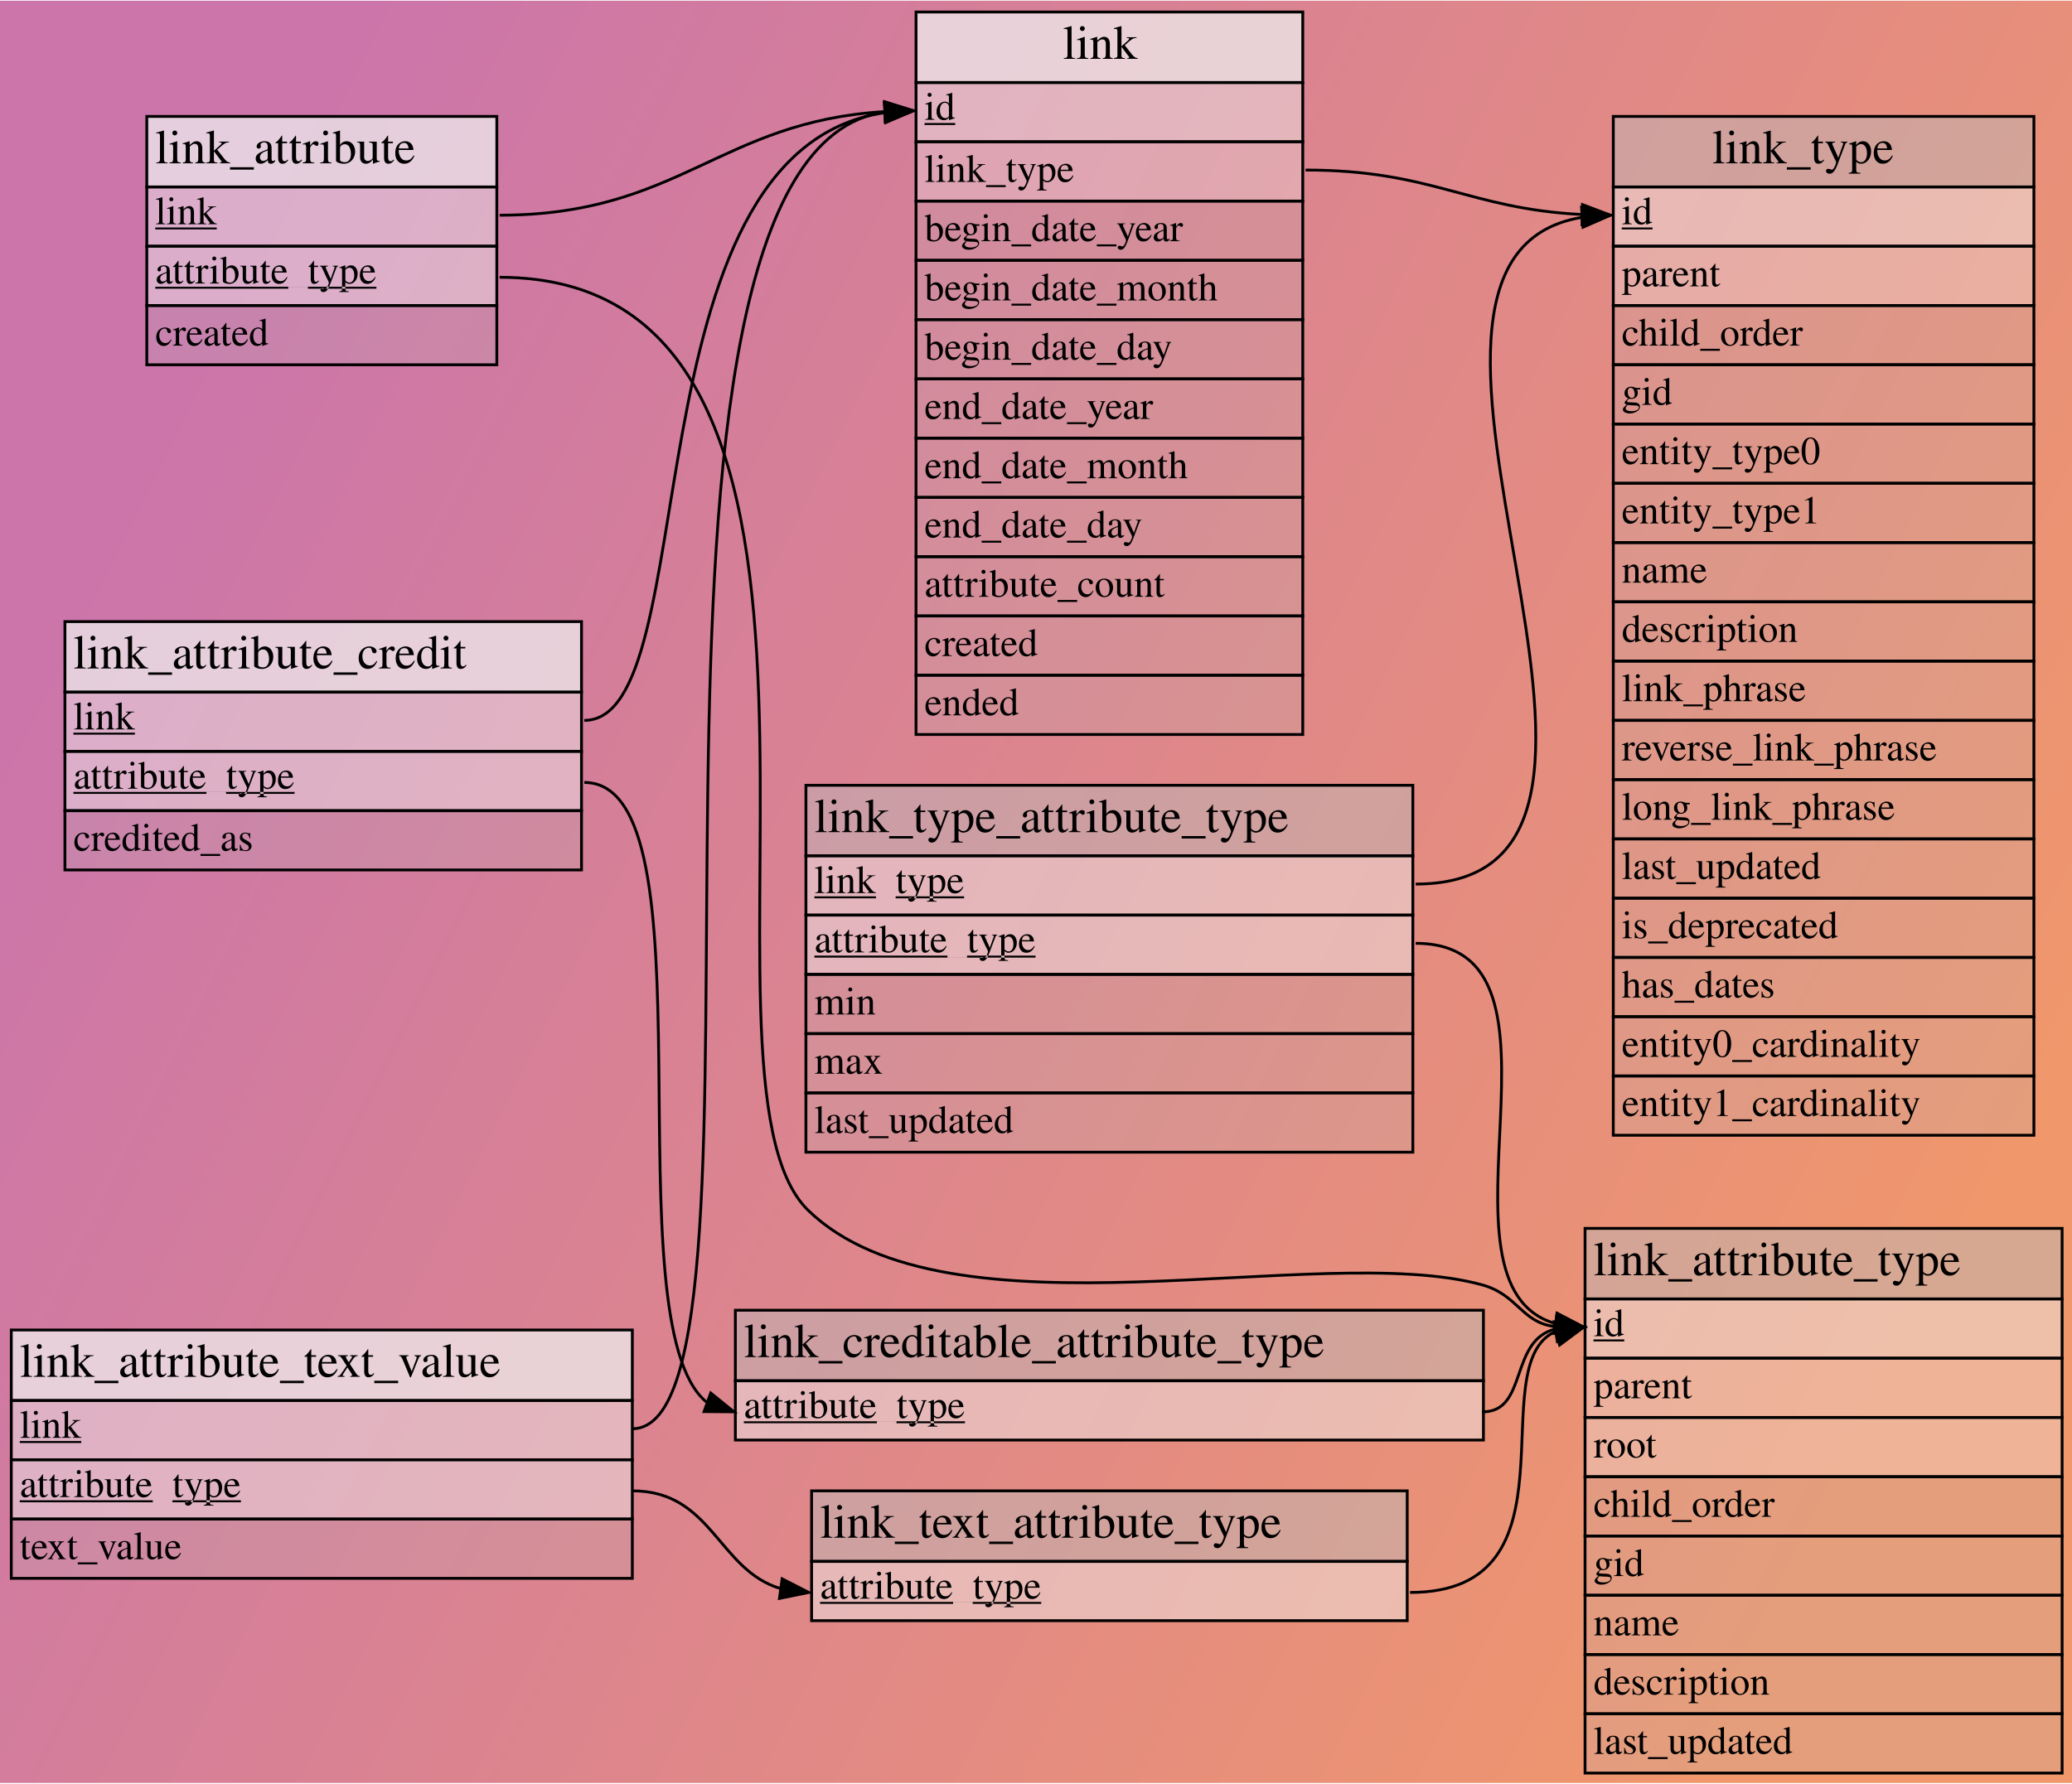
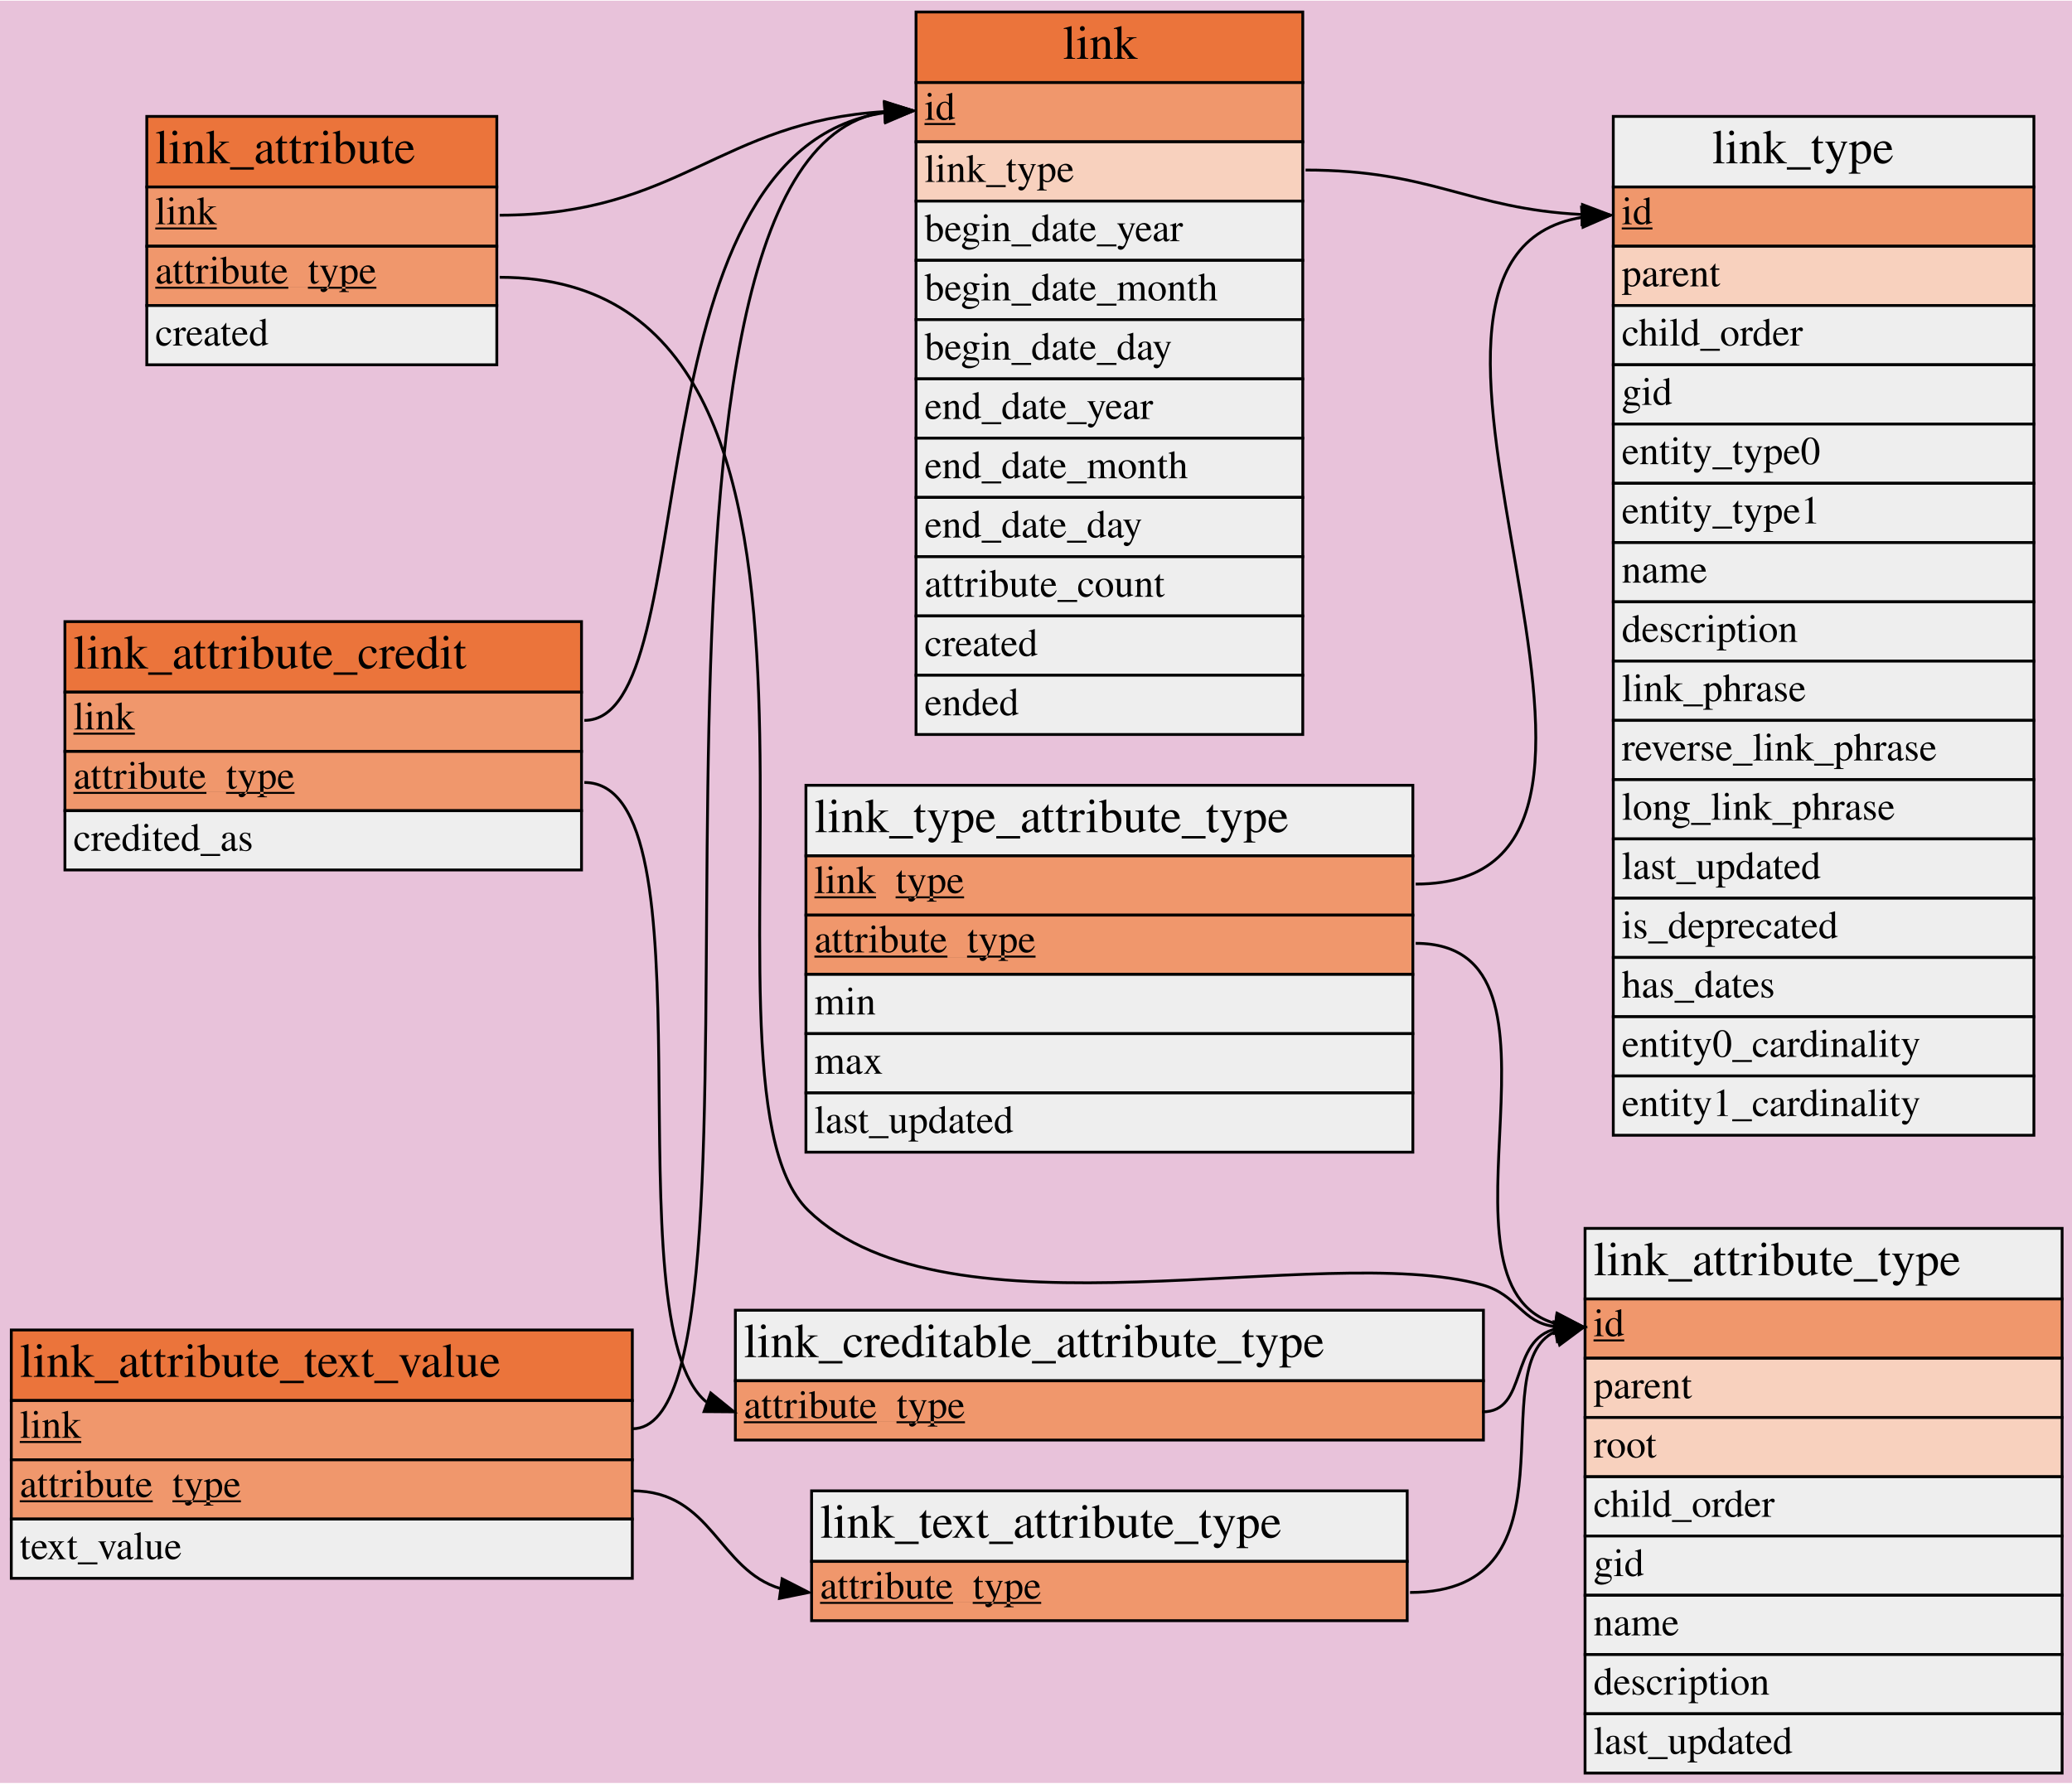
<svg xmlns="http://www.w3.org/2000/svg" xmlns:xlink="http://www.w3.org/1999/xlink" width="734pt" height="632pt" version="1.1" viewBox="0 0 734 631.5">
  <g class="graph" transform="scale(1) translate(4 627.5)">
    <a xlink:title="Tables for relationship properties">
-       <defs>
-         <linearGradient id="l_0" x1="45.17" x2="680.83" y1="-469.63" y2="-153.87" gradientUnits="userSpaceOnUse">
-           <stop stop-color="#cb75ab" offset="0" />
-           <stop stop-color="#f0976c" offset="1" />
-         </linearGradient>
-       </defs>
-       <polygon points="-4 4 -4 -627.5 730 -627.5 730 4" fill="url(#l_0)" stroke="transparent" />
+       <polygon points="-4 4 -4 -627.5 730 -627.5 730 4" fill="#e8c2da" stroke="transparent" />
    </a>
    <g class="node">
-       <polygon points="320.5 -598.5 320.5 -623.5 457.5 -623.5 457.5 -598.5" fill="#eee" fill-opacity=".733" stroke="transparent" />
+       <polygon points="320.5 -598.5 320.5 -623.5 457.5 -623.5 457.5 -598.5" fill="#eb743b" stroke="transparent" />
      <polygon points="320.5 -598.5 320.5 -623.5 457.5 -623.5 457.5 -598.5" fill="none" stroke="#000" />
      <text x="372.5" y="-606.9" font-family="Times,serif" font-size="17">link</text>
-       <polygon points="320.5 -577.5 320.5 -598.5 457.5 -598.5 457.5 -577.5" fill="#eee" fill-opacity=".467" stroke="transparent" />
+       <polygon points="320.5 -577.5 320.5 -598.5 457.5 -598.5 457.5 -577.5" fill="#f0976c" stroke="transparent" />
      <polygon points="320.5 -577.5 320.5 -598.5 457.5 -598.5 457.5 -577.5" fill="none" stroke="#000" />
      <text x="323.5" y="-585.3" font-family="Times,serif" font-size="14" text-decoration="underline">id</text>
-       <polygon points="320.5 -556.5 320.5 -577.5 457.5 -577.5 457.5 -556.5" fill="#eee" fill-opacity=".333" stroke="transparent" />
+       <polygon points="320.5 -556.5 320.5 -577.5 457.5 -577.5 457.5 -556.5" fill="#f8d1be" stroke="transparent" />
      <polygon points="320.5 -556.5 320.5 -577.5 457.5 -577.5 457.5 -556.5" fill="none" stroke="#000" />
      <text x="323.5" y="-563.3" font-family="Times,serif" font-size="14">link_type</text>
-       <polygon points="320.5 -535.5 320.5 -556.5 457.5 -556.5 457.5 -535.5" fill="#bbb" fill-opacity=".2" stroke="transparent" />
+       <polygon points="320.5 -535.5 320.5 -556.5 457.5 -556.5 457.5 -535.5" fill="#eee" stroke="transparent" />
      <polygon points="320.5 -535.5 320.5 -556.5 457.5 -556.5 457.5 -535.5" fill="none" stroke="#000" />
      <text x="323.5" y="-542.3" font-family="Times,serif" font-size="14">begin_date_year</text>
-       <polygon points="320.5 -514.5 320.5 -535.5 457.5 -535.5 457.5 -514.5" fill="#bbb" fill-opacity=".2" stroke="transparent" />
+       <polygon points="320.5 -514.5 320.5 -535.5 457.5 -535.5 457.5 -514.5" fill="#eee" stroke="transparent" />
      <polygon points="320.5 -514.5 320.5 -535.5 457.5 -535.5 457.5 -514.5" fill="none" stroke="#000" />
      <text x="323.5" y="-521.3" font-family="Times,serif" font-size="14">begin_date_month</text>
-       <polygon points="320.5 -493.5 320.5 -514.5 457.5 -514.5 457.5 -493.5" fill="#bbb" fill-opacity=".2" stroke="transparent" />
+       <polygon points="320.5 -493.5 320.5 -514.5 457.5 -514.5 457.5 -493.5" fill="#eee" stroke="transparent" />
      <polygon points="320.5 -493.5 320.5 -514.5 457.5 -514.5 457.5 -493.5" fill="none" stroke="#000" />
      <text x="323.5" y="-500.3" font-family="Times,serif" font-size="14">begin_date_day</text>
-       <polygon points="320.5 -472.5 320.5 -493.5 457.5 -493.5 457.5 -472.5" fill="#bbb" fill-opacity=".2" stroke="transparent" />
+       <polygon points="320.5 -472.5 320.5 -493.5 457.5 -493.5 457.5 -472.5" fill="#eee" stroke="transparent" />
      <polygon points="320.5 -472.5 320.5 -493.5 457.5 -493.5 457.5 -472.5" fill="none" stroke="#000" />
      <text x="323.5" y="-479.3" font-family="Times,serif" font-size="14">end_date_year</text>
-       <polygon points="320.5 -451.5 320.5 -472.5 457.5 -472.5 457.5 -451.5" fill="#bbb" fill-opacity=".2" stroke="transparent" />
+       <polygon points="320.5 -451.5 320.5 -472.5 457.5 -472.5 457.5 -451.5" fill="#eee" stroke="transparent" />
      <polygon points="320.5 -451.5 320.5 -472.5 457.5 -472.5 457.5 -451.5" fill="none" stroke="#000" />
      <text x="323.5" y="-458.3" font-family="Times,serif" font-size="14">end_date_month</text>
-       <polygon points="320.5 -430.5 320.5 -451.5 457.5 -451.5 457.5 -430.5" fill="#bbb" fill-opacity=".2" stroke="transparent" />
+       <polygon points="320.5 -430.5 320.5 -451.5 457.5 -451.5 457.5 -430.5" fill="#eee" stroke="transparent" />
      <polygon points="320.5 -430.5 320.5 -451.5 457.5 -451.5 457.5 -430.5" fill="none" stroke="#000" />
      <text x="323.5" y="-437.3" font-family="Times,serif" font-size="14">end_date_day</text>
-       <polygon points="320.5 -409.5 320.5 -430.5 457.5 -430.5 457.5 -409.5" fill="#bbb" fill-opacity=".2" stroke="transparent" />
+       <polygon points="320.5 -409.5 320.5 -430.5 457.5 -430.5 457.5 -409.5" fill="#eee" stroke="transparent" />
      <polygon points="320.5 -409.5 320.5 -430.5 457.5 -430.5 457.5 -409.5" fill="none" stroke="#000" />
      <text x="323.5" y="-416.3" font-family="Times,serif" font-size="14">attribute_count</text>
-       <polygon points="320.5 -388.5 320.5 -409.5 457.5 -409.5 457.5 -388.5" fill="#bbb" fill-opacity=".2" stroke="transparent" />
+       <polygon points="320.5 -388.5 320.5 -409.5 457.5 -409.5 457.5 -388.5" fill="#eee" stroke="transparent" />
      <polygon points="320.5 -388.5 320.5 -409.5 457.5 -409.5 457.5 -388.5" fill="none" stroke="#000" />
      <text x="323.5" y="-395.3" font-family="Times,serif" font-size="14">created</text>
-       <polygon points="320.5 -367.5 320.5 -388.5 457.5 -388.5 457.5 -367.5" fill="#bbb" fill-opacity=".2" stroke="transparent" />
+       <polygon points="320.5 -367.5 320.5 -388.5 457.5 -388.5 457.5 -367.5" fill="#eee" stroke="transparent" />
      <polygon points="320.5 -367.5 320.5 -388.5 457.5 -388.5 457.5 -367.5" fill="none" stroke="#000" />
      <text x="323.5" y="-374.3" font-family="Times,serif" font-size="14">ended</text>
    </g>
    <g class="node">
-       <polygon points="567.5 -561.5 567.5 -586.5 716.5 -586.5 716.5 -561.5" fill="#bbb" fill-opacity=".467" stroke="transparent" />
+       <polygon points="567.5 -561.5 567.5 -586.5 716.5 -586.5 716.5 -561.5" fill="#eee" stroke="transparent" />
      <polygon points="567.5 -561.5 567.5 -586.5 716.5 -586.5 716.5 -561.5" fill="none" stroke="#000" />
      <text x="602.5" y="-569.9" font-family="Times,serif" font-size="17">link_type</text>
-       <polygon points="567.5 -540.5 567.5 -561.5 716.5 -561.5 716.5 -540.5" fill="#eee" fill-opacity=".467" stroke="transparent" />
+       <polygon points="567.5 -540.5 567.5 -561.5 716.5 -561.5 716.5 -540.5" fill="#f0976c" stroke="transparent" />
      <polygon points="567.5 -540.5 567.5 -561.5 716.5 -561.5 716.5 -540.5" fill="none" stroke="#000" />
      <text x="570.5" y="-548.3" font-family="Times,serif" font-size="14" text-decoration="underline">id</text>
-       <polygon points="567.5 -519.5 567.5 -540.5 716.5 -540.5 716.5 -519.5" fill="#eee" fill-opacity=".333" stroke="transparent" />
+       <polygon points="567.5 -519.5 567.5 -540.5 716.5 -540.5 716.5 -519.5" fill="#f8d1be" stroke="transparent" />
      <polygon points="567.5 -519.5 567.5 -540.5 716.5 -540.5 716.5 -519.5" fill="none" stroke="#000" />
      <text x="570.5" y="-526.3" font-family="Times,serif" font-size="14">parent</text>
-       <polygon points="567.5 -498.5 567.5 -519.5 716.5 -519.5 716.5 -498.5" fill="#bbb" fill-opacity=".2" stroke="transparent" />
+       <polygon points="567.5 -498.5 567.5 -519.5 716.5 -519.5 716.5 -498.5" fill="#eee" stroke="transparent" />
      <polygon points="567.5 -498.5 567.5 -519.5 716.5 -519.5 716.5 -498.5" fill="none" stroke="#000" />
      <text x="570.5" y="-505.3" font-family="Times,serif" font-size="14">child_order</text>
-       <polygon points="567.5 -477.5 567.5 -498.5 716.5 -498.5 716.5 -477.5" fill="#bbb" fill-opacity=".2" stroke="transparent" />
+       <polygon points="567.5 -477.5 567.5 -498.5 716.5 -498.5 716.5 -477.5" fill="#eee" stroke="transparent" />
      <polygon points="567.5 -477.5 567.5 -498.5 716.5 -498.5 716.5 -477.5" fill="none" stroke="#000" />
      <text x="570.5" y="-484.3" font-family="Times,serif" font-size="14">gid</text>
-       <polygon points="567.5 -456.5 567.5 -477.5 716.5 -477.5 716.5 -456.5" fill="#bbb" fill-opacity=".2" stroke="transparent" />
+       <polygon points="567.5 -456.5 567.5 -477.5 716.5 -477.5 716.5 -456.5" fill="#eee" stroke="transparent" />
      <polygon points="567.5 -456.5 567.5 -477.5 716.5 -477.5 716.5 -456.5" fill="none" stroke="#000" />
      <text x="570.5" y="-463.3" font-family="Times,serif" font-size="14">entity_type0</text>
-       <polygon points="567.5 -435.5 567.5 -456.5 716.5 -456.5 716.5 -435.5" fill="#bbb" fill-opacity=".2" stroke="transparent" />
+       <polygon points="567.5 -435.5 567.5 -456.5 716.5 -456.5 716.5 -435.5" fill="#eee" stroke="transparent" />
      <polygon points="567.5 -435.5 567.5 -456.5 716.5 -456.5 716.5 -435.5" fill="none" stroke="#000" />
      <text x="570.5" y="-442.3" font-family="Times,serif" font-size="14">entity_type1</text>
-       <polygon points="567.5 -414.5 567.5 -435.5 716.5 -435.5 716.5 -414.5" fill="#bbb" fill-opacity=".2" stroke="transparent" />
+       <polygon points="567.5 -414.5 567.5 -435.5 716.5 -435.5 716.5 -414.5" fill="#eee" stroke="transparent" />
      <polygon points="567.5 -414.5 567.5 -435.5 716.5 -435.5 716.5 -414.5" fill="none" stroke="#000" />
      <text x="570.5" y="-421.3" font-family="Times,serif" font-size="14">name</text>
-       <polygon points="567.5 -393.5 567.5 -414.5 716.5 -414.5 716.5 -393.5" fill="#bbb" fill-opacity=".2" stroke="transparent" />
+       <polygon points="567.5 -393.5 567.5 -414.5 716.5 -414.5 716.5 -393.5" fill="#eee" stroke="transparent" />
      <polygon points="567.5 -393.5 567.5 -414.5 716.5 -414.5 716.5 -393.5" fill="none" stroke="#000" />
      <text x="570.5" y="-400.3" font-family="Times,serif" font-size="14">description</text>
-       <polygon points="567.5 -372.5 567.5 -393.5 716.5 -393.5 716.5 -372.5" fill="#bbb" fill-opacity=".2" stroke="transparent" />
+       <polygon points="567.5 -372.5 567.5 -393.5 716.5 -393.5 716.5 -372.5" fill="#eee" stroke="transparent" />
      <polygon points="567.5 -372.5 567.5 -393.5 716.5 -393.5 716.5 -372.5" fill="none" stroke="#000" />
      <text x="570.5" y="-379.3" font-family="Times,serif" font-size="14">link_phrase</text>
-       <polygon points="567.5 -351.5 567.5 -372.5 716.5 -372.5 716.5 -351.5" fill="#bbb" fill-opacity=".2" stroke="transparent" />
+       <polygon points="567.5 -351.5 567.5 -372.5 716.5 -372.5 716.5 -351.5" fill="#eee" stroke="transparent" />
      <polygon points="567.5 -351.5 567.5 -372.5 716.5 -372.5 716.5 -351.5" fill="none" stroke="#000" />
      <text x="570.5" y="-358.3" font-family="Times,serif" font-size="14">reverse_link_phrase</text>
-       <polygon points="567.5 -330.5 567.5 -351.5 716.5 -351.5 716.5 -330.5" fill="#bbb" fill-opacity=".2" stroke="transparent" />
+       <polygon points="567.5 -330.5 567.5 -351.5 716.5 -351.5 716.5 -330.5" fill="#eee" stroke="transparent" />
      <polygon points="567.5 -330.5 567.5 -351.5 716.5 -351.5 716.5 -330.5" fill="none" stroke="#000" />
      <text x="570.5" y="-337.3" font-family="Times,serif" font-size="14">long_link_phrase</text>
-       <polygon points="567.5 -309.5 567.5 -330.5 716.5 -330.5 716.5 -309.5" fill="#bbb" fill-opacity=".2" stroke="transparent" />
+       <polygon points="567.5 -309.5 567.5 -330.5 716.5 -330.5 716.5 -309.5" fill="#eee" stroke="transparent" />
      <polygon points="567.5 -309.5 567.5 -330.5 716.5 -330.5 716.5 -309.5" fill="none" stroke="#000" />
      <text x="570.5" y="-316.3" font-family="Times,serif" font-size="14">last_updated</text>
-       <polygon points="567.5 -288.5 567.5 -309.5 716.5 -309.5 716.5 -288.5" fill="#bbb" fill-opacity=".2" stroke="transparent" />
+       <polygon points="567.5 -288.5 567.5 -309.5 716.5 -309.5 716.5 -288.5" fill="#eee" stroke="transparent" />
      <polygon points="567.5 -288.5 567.5 -309.5 716.5 -309.5 716.5 -288.5" fill="none" stroke="#000" />
      <text x="570.5" y="-295.3" font-family="Times,serif" font-size="14">is_deprecated</text>
-       <polygon points="567.5 -267.5 567.5 -288.5 716.5 -288.5 716.5 -267.5" fill="#bbb" fill-opacity=".2" stroke="transparent" />
+       <polygon points="567.5 -267.5 567.5 -288.5 716.5 -288.5 716.5 -267.5" fill="#eee" stroke="transparent" />
      <polygon points="567.5 -267.5 567.5 -288.5 716.5 -288.5 716.5 -267.5" fill="none" stroke="#000" />
      <text x="570.5" y="-274.3" font-family="Times,serif" font-size="14">has_dates</text>
-       <polygon points="567.5 -246.5 567.5 -267.5 716.5 -267.5 716.5 -246.5" fill="#bbb" fill-opacity=".2" stroke="transparent" />
+       <polygon points="567.5 -246.5 567.5 -267.5 716.5 -267.5 716.5 -246.5" fill="#eee" stroke="transparent" />
      <polygon points="567.5 -246.5 567.5 -267.5 716.5 -267.5 716.5 -246.5" fill="none" stroke="#000" />
      <text x="570.5" y="-253.3" font-family="Times,serif" font-size="14">entity0_cardinality</text>
-       <polygon points="567.5 -225.5 567.5 -246.5 716.5 -246.5 716.5 -225.5" fill="#bbb" fill-opacity=".2" stroke="transparent" />
+       <polygon points="567.5 -225.5 567.5 -246.5 716.5 -246.5 716.5 -225.5" fill="#eee" stroke="transparent" />
      <polygon points="567.5 -225.5 567.5 -246.5 716.5 -246.5 716.5 -225.5" fill="none" stroke="#000" />
      <text x="570.5" y="-232.3" font-family="Times,serif" font-size="14">entity1_cardinality</text>
    </g>
    <g class="edge">
      <path d="m458.5-567.5c44.92 0 57.64 13.71 97.79 15.75" fill="none" stroke="#000" />
      <polygon points="556.59 -555.25 566.5 -551.5 556.42 -548.25" stroke="#000" />
    </g>
    <g class="node">
-       <polygon points="48 -561.5 48 -586.5 172 -586.5 172 -561.5" fill="#eee" fill-opacity=".733" stroke="transparent" />
+       <polygon points="48 -561.5 48 -586.5 172 -586.5 172 -561.5" fill="#eb743b" stroke="transparent" />
      <polygon points="48 -561.5 48 -586.5 172 -586.5 172 -561.5" fill="none" stroke="#000" />
      <text x="51" y="-569.9" font-family="Times,serif" font-size="17">link_attribute</text>
-       <polygon points="48 -540.5 48 -561.5 172 -561.5 172 -540.5" fill="#eee" fill-opacity=".467" stroke="transparent" />
+       <polygon points="48 -540.5 48 -561.5 172 -561.5 172 -540.5" fill="#f0976c" stroke="transparent" />
      <polygon points="48 -540.5 48 -561.5 172 -561.5 172 -540.5" fill="none" stroke="#000" />
      <text x="51" y="-548.3" font-family="Times,serif" font-size="14" text-decoration="underline">link</text>
-       <polygon points="48 -519.5 48 -540.5 172 -540.5 172 -519.5" fill="#eee" fill-opacity=".467" stroke="transparent" />
+       <polygon points="48 -519.5 48 -540.5 172 -540.5 172 -519.5" fill="#f0976c" stroke="transparent" />
      <polygon points="48 -519.5 48 -540.5 172 -540.5 172 -519.5" fill="none" stroke="#000" />
      <text x="51" y="-527.3" font-family="Times,serif" font-size="14" text-decoration="underline">attribute_type</text>
-       <polygon points="48 -498.5 48 -519.5 172 -519.5 172 -498.5" fill="#bbb" fill-opacity=".2" stroke="transparent" />
+       <polygon points="48 -498.5 48 -519.5 172 -519.5 172 -498.5" fill="#eee" stroke="transparent" />
      <polygon points="48 -498.5 48 -519.5 172 -519.5 172 -498.5" fill="none" stroke="#000" />
      <text x="51" y="-505.3" font-family="Times,serif" font-size="14">created</text>
    </g>
    <g class="edge">
      <path d="m173-551.5c63.61 0 77.91-33.2 136.32-36.7" fill="none" stroke="#000" />
      <polygon points="309.4 -591.71 319.5 -588.5 309.61 -584.71" stroke="#000" />
    </g>
    <g class="node">
-       <polygon points="557.5 -167.5 557.5 -192.5 726.5 -192.5 726.5 -167.5" fill="#bbb" fill-opacity=".467" stroke="transparent" />
+       <polygon points="557.5 -167.5 557.5 -192.5 726.5 -192.5 726.5 -167.5" fill="#eee" stroke="transparent" />
      <polygon points="557.5 -167.5 557.5 -192.5 726.5 -192.5 726.5 -167.5" fill="none" stroke="#000" />
      <text x="560.5" y="-175.9" font-family="Times,serif" font-size="17">link_attribute_type</text>
-       <polygon points="557.5 -146.5 557.5 -167.5 726.5 -167.5 726.5 -146.5" fill="#eee" fill-opacity=".467" stroke="transparent" />
+       <polygon points="557.5 -146.5 557.5 -167.5 726.5 -167.5 726.5 -146.5" fill="#f0976c" stroke="transparent" />
      <polygon points="557.5 -146.5 557.5 -167.5 726.5 -167.5 726.5 -146.5" fill="none" stroke="#000" />
      <text x="560.5" y="-154.3" font-family="Times,serif" font-size="14" text-decoration="underline">id</text>
-       <polygon points="557.5 -125.5 557.5 -146.5 726.5 -146.5 726.5 -125.5" fill="#eee" fill-opacity=".333" stroke="transparent" />
+       <polygon points="557.5 -125.5 557.5 -146.5 726.5 -146.5 726.5 -125.5" fill="#f8d1be" stroke="transparent" />
      <polygon points="557.5 -125.5 557.5 -146.5 726.5 -146.5 726.5 -125.5" fill="none" stroke="#000" />
      <text x="560.5" y="-132.3" font-family="Times,serif" font-size="14">parent</text>
-       <polygon points="557.5 -104.5 557.5 -125.5 726.5 -125.5 726.5 -104.5" fill="#eee" fill-opacity=".333" stroke="transparent" />
+       <polygon points="557.5 -104.5 557.5 -125.5 726.5 -125.5 726.5 -104.5" fill="#f8d1be" stroke="transparent" />
      <polygon points="557.5 -104.5 557.5 -125.5 726.5 -125.5 726.5 -104.5" fill="none" stroke="#000" />
      <text x="560.5" y="-111.3" font-family="Times,serif" font-size="14">root</text>
-       <polygon points="557.5 -83.5 557.5 -104.5 726.5 -104.5 726.5 -83.5" fill="#bbb" fill-opacity=".2" stroke="transparent" />
+       <polygon points="557.5 -83.5 557.5 -104.5 726.5 -104.5 726.5 -83.5" fill="#eee" stroke="transparent" />
      <polygon points="557.5 -83.5 557.5 -104.5 726.5 -104.5 726.5 -83.5" fill="none" stroke="#000" />
      <text x="560.5" y="-90.3" font-family="Times,serif" font-size="14">child_order</text>
-       <polygon points="557.5 -62.5 557.5 -83.5 726.5 -83.5 726.5 -62.5" fill="#bbb" fill-opacity=".2" stroke="transparent" />
+       <polygon points="557.5 -62.5 557.5 -83.5 726.5 -83.5 726.5 -62.5" fill="#eee" stroke="transparent" />
      <polygon points="557.5 -62.5 557.5 -83.5 726.5 -83.5 726.5 -62.5" fill="none" stroke="#000" />
      <text x="560.5" y="-69.3" font-family="Times,serif" font-size="14">gid</text>
-       <polygon points="557.5 -41.5 557.5 -62.5 726.5 -62.5 726.5 -41.5" fill="#bbb" fill-opacity=".2" stroke="transparent" />
+       <polygon points="557.5 -41.5 557.5 -62.5 726.5 -62.5 726.5 -41.5" fill="#eee" stroke="transparent" />
      <polygon points="557.5 -41.5 557.5 -62.5 726.5 -62.5 726.5 -41.5" fill="none" stroke="#000" />
      <text x="560.5" y="-48.3" font-family="Times,serif" font-size="14">name</text>
-       <polygon points="557.5 -20.5 557.5 -41.5 726.5 -41.5 726.5 -20.5" fill="#bbb" fill-opacity=".2" stroke="transparent" />
+       <polygon points="557.5 -20.5 557.5 -41.5 726.5 -41.5 726.5 -20.5" fill="#eee" stroke="transparent" />
      <polygon points="557.5 -20.5 557.5 -41.5 726.5 -41.5 726.5 -20.5" fill="none" stroke="#000" />
      <text x="560.5" y="-27.3" font-family="Times,serif" font-size="14">description</text>
-       <polygon points="557.5 0.5 557.5 -20.5 726.5 -20.5 726.5 0.5" fill="#bbb" fill-opacity=".2" stroke="transparent" />
+       <polygon points="557.5 0.5 557.5 -20.5 726.5 -20.5 726.5 0.5" fill="#eee" stroke="transparent" />
      <polygon points="557.5 0.5 557.5 -20.5 726.5 -20.5 726.5 0.5" fill="none" stroke="#000" />
      <text x="560.5" y="-6.3" font-family="Times,serif" font-size="14">last_updated</text>
    </g>
    <g class="edge">
      <path d="m173-529.5c147.55 0 60.661 283.44 109.3 330.61 49.746 48.243 181.34 10.598 238.7 26.388 12.79 3.52 13.997 13.427 25.78 14.773" fill="none" stroke="#000" />
      <polygon points="547.63 -162.44 557 -157.5 546.59 -155.52" stroke="#000" />
    </g>
    <g class="node">
-       <polygon points="19 -382.5 19 -407.5 202 -407.5 202 -382.5" fill="#eee" fill-opacity=".733" stroke="transparent" />
+       <polygon points="19 -382.5 19 -407.5 202 -407.5 202 -382.5" fill="#eb743b" stroke="transparent" />
      <polygon points="19 -382.5 19 -407.5 202 -407.5 202 -382.5" fill="none" stroke="#000" />
      <text x="22" y="-390.9" font-family="Times,serif" font-size="17">link_attribute_credit</text>
-       <polygon points="19 -361.5 19 -382.5 202 -382.5 202 -361.5" fill="#eee" fill-opacity=".467" stroke="transparent" />
+       <polygon points="19 -361.5 19 -382.5 202 -382.5 202 -361.5" fill="#f0976c" stroke="transparent" />
      <polygon points="19 -361.5 19 -382.5 202 -382.5 202 -361.5" fill="none" stroke="#000" />
      <text x="22" y="-369.3" font-family="Times,serif" font-size="14" text-decoration="underline">link</text>
-       <polygon points="19 -340.5 19 -361.5 202 -361.5 202 -340.5" fill="#eee" fill-opacity=".467" stroke="transparent" />
+       <polygon points="19 -340.5 19 -361.5 202 -361.5 202 -340.5" fill="#f0976c" stroke="transparent" />
      <polygon points="19 -340.5 19 -361.5 202 -361.5 202 -340.5" fill="none" stroke="#000" />
      <text x="22" y="-348.3" font-family="Times,serif" font-size="14" text-decoration="underline">attribute_type</text>
-       <polygon points="19 -319.5 19 -340.5 202 -340.5 202 -319.5" fill="#bbb" fill-opacity=".2" stroke="transparent" />
+       <polygon points="19 -319.5 19 -340.5 202 -340.5 202 -319.5" fill="#eee" stroke="transparent" />
      <polygon points="19 -319.5 19 -340.5 202 -340.5 202 -319.5" fill="none" stroke="#000" />
      <text x="22" y="-326.3" font-family="Times,serif" font-size="14">credited_as</text>
    </g>
    <g class="edge">
      <path d="m203-372.5c43.6 0 13.94-201.89 106.32-215.3" fill="none" stroke="#000" />
      <polygon points="309.28 -591.31 319.5 -588.5 309.76 -584.32" stroke="#000" />
    </g>
    <g class="node">
-       <polygon points="256.5 -138.5 256.5 -163.5 521.5 -163.5 521.5 -138.5" fill="#bbb" fill-opacity=".467" stroke="transparent" />
+       <polygon points="256.5 -138.5 256.5 -163.5 521.5 -163.5 521.5 -138.5" fill="#eee" stroke="transparent" />
      <polygon points="256.5 -138.5 256.5 -163.5 521.5 -163.5 521.5 -138.5" fill="none" stroke="#000" />
      <text x="259.5" y="-146.9" font-family="Times,serif" font-size="17">link_creditable_attribute_type</text>
-       <polygon points="256.5 -117.5 256.5 -138.5 521.5 -138.5 521.5 -117.5" fill="#eee" fill-opacity=".467" stroke="transparent" />
+       <polygon points="256.5 -117.5 256.5 -138.5 521.5 -138.5 521.5 -117.5" fill="#f0976c" stroke="transparent" />
      <polygon points="256.5 -117.5 256.5 -138.5 521.5 -138.5 521.5 -117.5" fill="none" stroke="#000" />
      <text x="259.5" y="-125.3" font-family="Times,serif" font-size="14" text-decoration="underline">attribute_type</text>
    </g>
    <g class="edge">
      <path d="m203-350.5c47.16 0 8.77 191.13 43.23 219.5" fill="none" stroke="#000" />
      <polygon points="247.77 -134.17 256 -127.5 245.41 -127.58" stroke="#000" />
    </g>
    <g class="node">
-       <polygon points="0 -131.5 0 -156.5 220 -156.5 220 -131.5" fill="#eee" fill-opacity=".733" stroke="transparent" />
+       <polygon points="0 -131.5 0 -156.5 220 -156.5 220 -131.5" fill="#eb743b" stroke="transparent" />
      <polygon points="0 -131.5 0 -156.5 220 -156.5 220 -131.5" fill="none" stroke="#000" />
      <text x="3" y="-139.9" font-family="Times,serif" font-size="17">link_attribute_text_value</text>
-       <polygon points="0 -110.5 0 -131.5 220 -131.5 220 -110.5" fill="#eee" fill-opacity=".467" stroke="transparent" />
+       <polygon points="0 -110.5 0 -131.5 220 -131.5 220 -110.5" fill="#f0976c" stroke="transparent" />
      <polygon points="0 -110.5 0 -131.5 220 -131.5 220 -110.5" fill="none" stroke="#000" />
      <text x="3" y="-118.3" font-family="Times,serif" font-size="14" text-decoration="underline">link</text>
-       <polygon points="0 -89.5 0 -110.5 220 -110.5 220 -89.5" fill="#eee" fill-opacity=".467" stroke="transparent" />
+       <polygon points="0 -89.5 0 -110.5 220 -110.5 220 -89.5" fill="#f0976c" stroke="transparent" />
      <polygon points="0 -89.5 0 -110.5 220 -110.5 220 -89.5" fill="none" stroke="#000" />
      <text x="3" y="-97.3" font-family="Times,serif" font-size="14" text-decoration="underline">attribute_type</text>
-       <polygon points="0 -68.5 0 -89.5 220 -89.5 220 -68.5" fill="#bbb" fill-opacity=".2" stroke="transparent" />
+       <polygon points="0 -68.5 0 -89.5 220 -89.5 220 -68.5" fill="#eee" stroke="transparent" />
      <polygon points="0 -68.5 0 -89.5 220 -89.5 220 -68.5" fill="none" stroke="#000" />
      <text x="3" y="-75.3" font-family="Times,serif" font-size="14">text_value</text>
    </g>
    <g class="edge">
      <path d="m220-121.5c58.912 0-17.411-451.29 89.49-466.59" fill="none" stroke="#000" />
      <polygon points="309.36 -591.59 319.5 -588.5 309.65 -584.59" stroke="#000" />
    </g>
    <g class="node">
-       <polygon points="283.5 -74.5 283.5 -99.5 494.5 -99.5 494.5 -74.5" fill="#bbb" fill-opacity=".467" stroke="transparent" />
+       <polygon points="283.5 -74.5 283.5 -99.5 494.5 -99.5 494.5 -74.5" fill="#eee" stroke="transparent" />
      <polygon points="283.5 -74.5 283.5 -99.5 494.5 -99.5 494.5 -74.5" fill="none" stroke="#000" />
      <text x="286.5" y="-82.9" font-family="Times,serif" font-size="17">link_text_attribute_type</text>
-       <polygon points="283.5 -53.5 283.5 -74.5 494.5 -74.5 494.5 -53.5" fill="#eee" fill-opacity=".467" stroke="transparent" />
+       <polygon points="283.5 -53.5 283.5 -74.5 494.5 -74.5 494.5 -53.5" fill="#f0976c" stroke="transparent" />
      <polygon points="283.5 -53.5 283.5 -74.5 494.5 -74.5 494.5 -53.5" fill="none" stroke="#000" />
      <text x="286.5" y="-61.3" font-family="Times,serif" font-size="14" text-decoration="underline">attribute_type</text>
    </g>
    <g class="edge">
      <path d="m220-99.5c28.3 0 30.36 28.06 52.51 34.63" fill="none" stroke="#000" />
      <polygon points="273.07 -68.32 282.5 -63.5 272.12 -61.39" stroke="#000" />
    </g>
    <g class="edge">
      <path d="m521-127.5c16.551 0.277 9.348-25.755 26.43-29.444" fill="none" stroke="#000" />
      <polygon points="546.41 -157.86 557 -157.5 548.5 -151.18" stroke="#000" />
    </g>
    <g class="edge">
      <path d="m495.5-63.5c61.811 0 24.987-80.265 51.33-92.37" fill="none" stroke="#000" />
      <polygon points="546.57 -159.37 557 -157.5 547.68 -152.46" stroke="#000" />
    </g>
    <g class="node">
-       <polygon points="281.5 -324.5 281.5 -349.5 496.5 -349.5 496.5 -324.5" fill="#bbb" fill-opacity=".467" stroke="transparent" />
+       <polygon points="281.5 -324.5 281.5 -349.5 496.5 -349.5 496.5 -324.5" fill="#eee" stroke="transparent" />
      <polygon points="281.5 -324.5 281.5 -349.5 496.5 -349.5 496.5 -324.5" fill="none" stroke="#000" />
      <text x="284.5" y="-332.9" font-family="Times,serif" font-size="17">link_type_attribute_type</text>
-       <polygon points="281.5 -303.5 281.5 -324.5 496.5 -324.5 496.5 -303.5" fill="#eee" fill-opacity=".467" stroke="transparent" />
+       <polygon points="281.5 -303.5 281.5 -324.5 496.5 -324.5 496.5 -303.5" fill="#f0976c" stroke="transparent" />
      <polygon points="281.5 -303.5 281.5 -324.5 496.5 -324.5 496.5 -303.5" fill="none" stroke="#000" />
      <text x="284.5" y="-311.3" font-family="Times,serif" font-size="14" text-decoration="underline">link_type</text>
-       <polygon points="281.5 -282.5 281.5 -303.5 496.5 -303.5 496.5 -282.5" fill="#eee" fill-opacity=".467" stroke="transparent" />
+       <polygon points="281.5 -282.5 281.5 -303.5 496.5 -303.5 496.5 -282.5" fill="#f0976c" stroke="transparent" />
      <polygon points="281.5 -282.5 281.5 -303.5 496.5 -303.5 496.5 -282.5" fill="none" stroke="#000" />
      <text x="284.5" y="-290.3" font-family="Times,serif" font-size="14" text-decoration="underline">attribute_type</text>
-       <polygon points="281.5 -261.5 281.5 -282.5 496.5 -282.5 496.5 -261.5" fill="#bbb" fill-opacity=".2" stroke="transparent" />
+       <polygon points="281.5 -261.5 281.5 -282.5 496.5 -282.5 496.5 -261.5" fill="#eee" stroke="transparent" />
      <polygon points="281.5 -261.5 281.5 -282.5 496.5 -282.5 496.5 -261.5" fill="none" stroke="#000" />
      <text x="284.5" y="-268.3" font-family="Times,serif" font-size="14">min</text>
-       <polygon points="281.5 -240.5 281.5 -261.5 496.5 -261.5 496.5 -240.5" fill="#bbb" fill-opacity=".2" stroke="transparent" />
+       <polygon points="281.5 -240.5 281.5 -261.5 496.5 -261.5 496.5 -240.5" fill="#eee" stroke="transparent" />
      <polygon points="281.5 -240.5 281.5 -261.5 496.5 -261.5 496.5 -240.5" fill="none" stroke="#000" />
      <text x="284.5" y="-247.3" font-family="Times,serif" font-size="14">max</text>
-       <polygon points="281.5 -219.5 281.5 -240.5 496.5 -240.5 496.5 -219.5" fill="#bbb" fill-opacity=".2" stroke="transparent" />
+       <polygon points="281.5 -219.5 281.5 -240.5 496.5 -240.5 496.5 -219.5" fill="#eee" stroke="transparent" />
      <polygon points="281.5 -219.5 281.5 -240.5 496.5 -240.5 496.5 -219.5" fill="none" stroke="#000" />
      <text x="284.5" y="-226.3" font-family="Times,serif" font-size="14">last_updated</text>
    </g>
    <g class="edge">
      <path d="m497.5-293.5c62.24 0 1.29 121.03 49.57 134.74" fill="none" stroke="#000" />
      <polygon points="547.52 -162.23 557 -157.5 546.64 -155.29" stroke="#000" />
    </g>
    <g class="edge">
      <path d="m497.5-314.5c106.06 0-31.01-221.52 58.91-236.23" fill="none" stroke="#000" />
      <polygon points="556.26 -554.23 566.5 -551.5 556.79 -547.25" stroke="#000" />
    </g>
  </g>
</svg>
